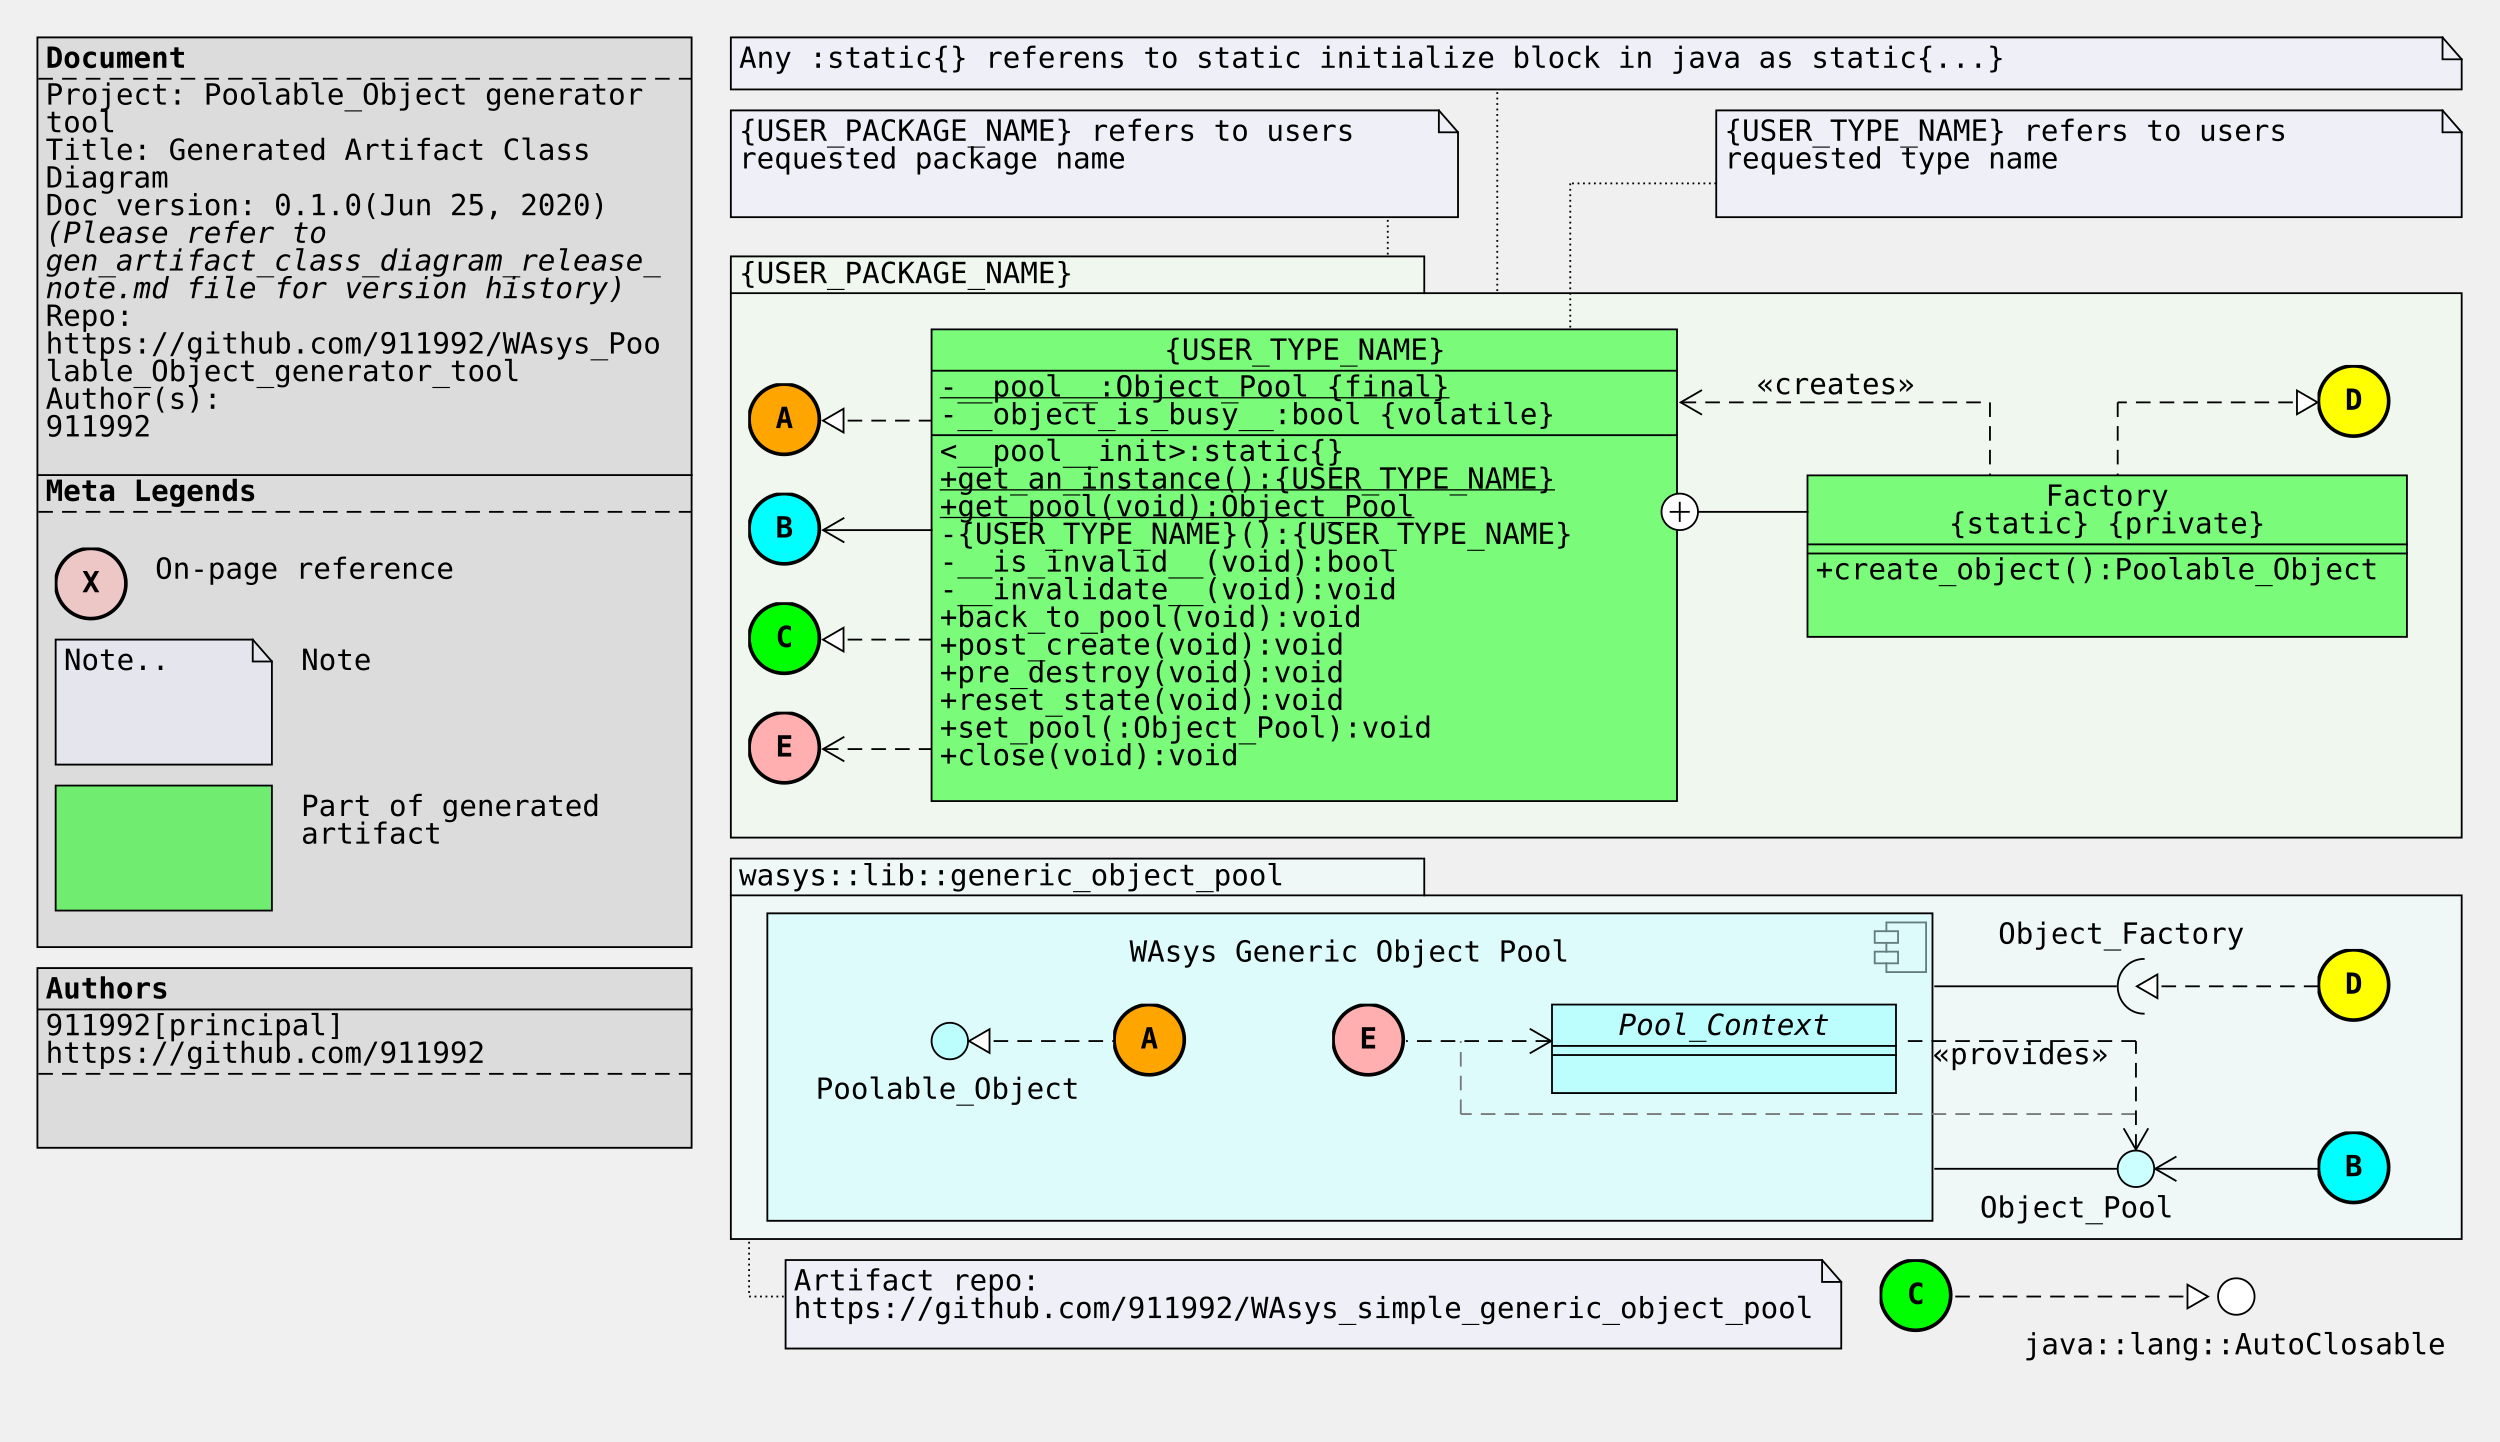
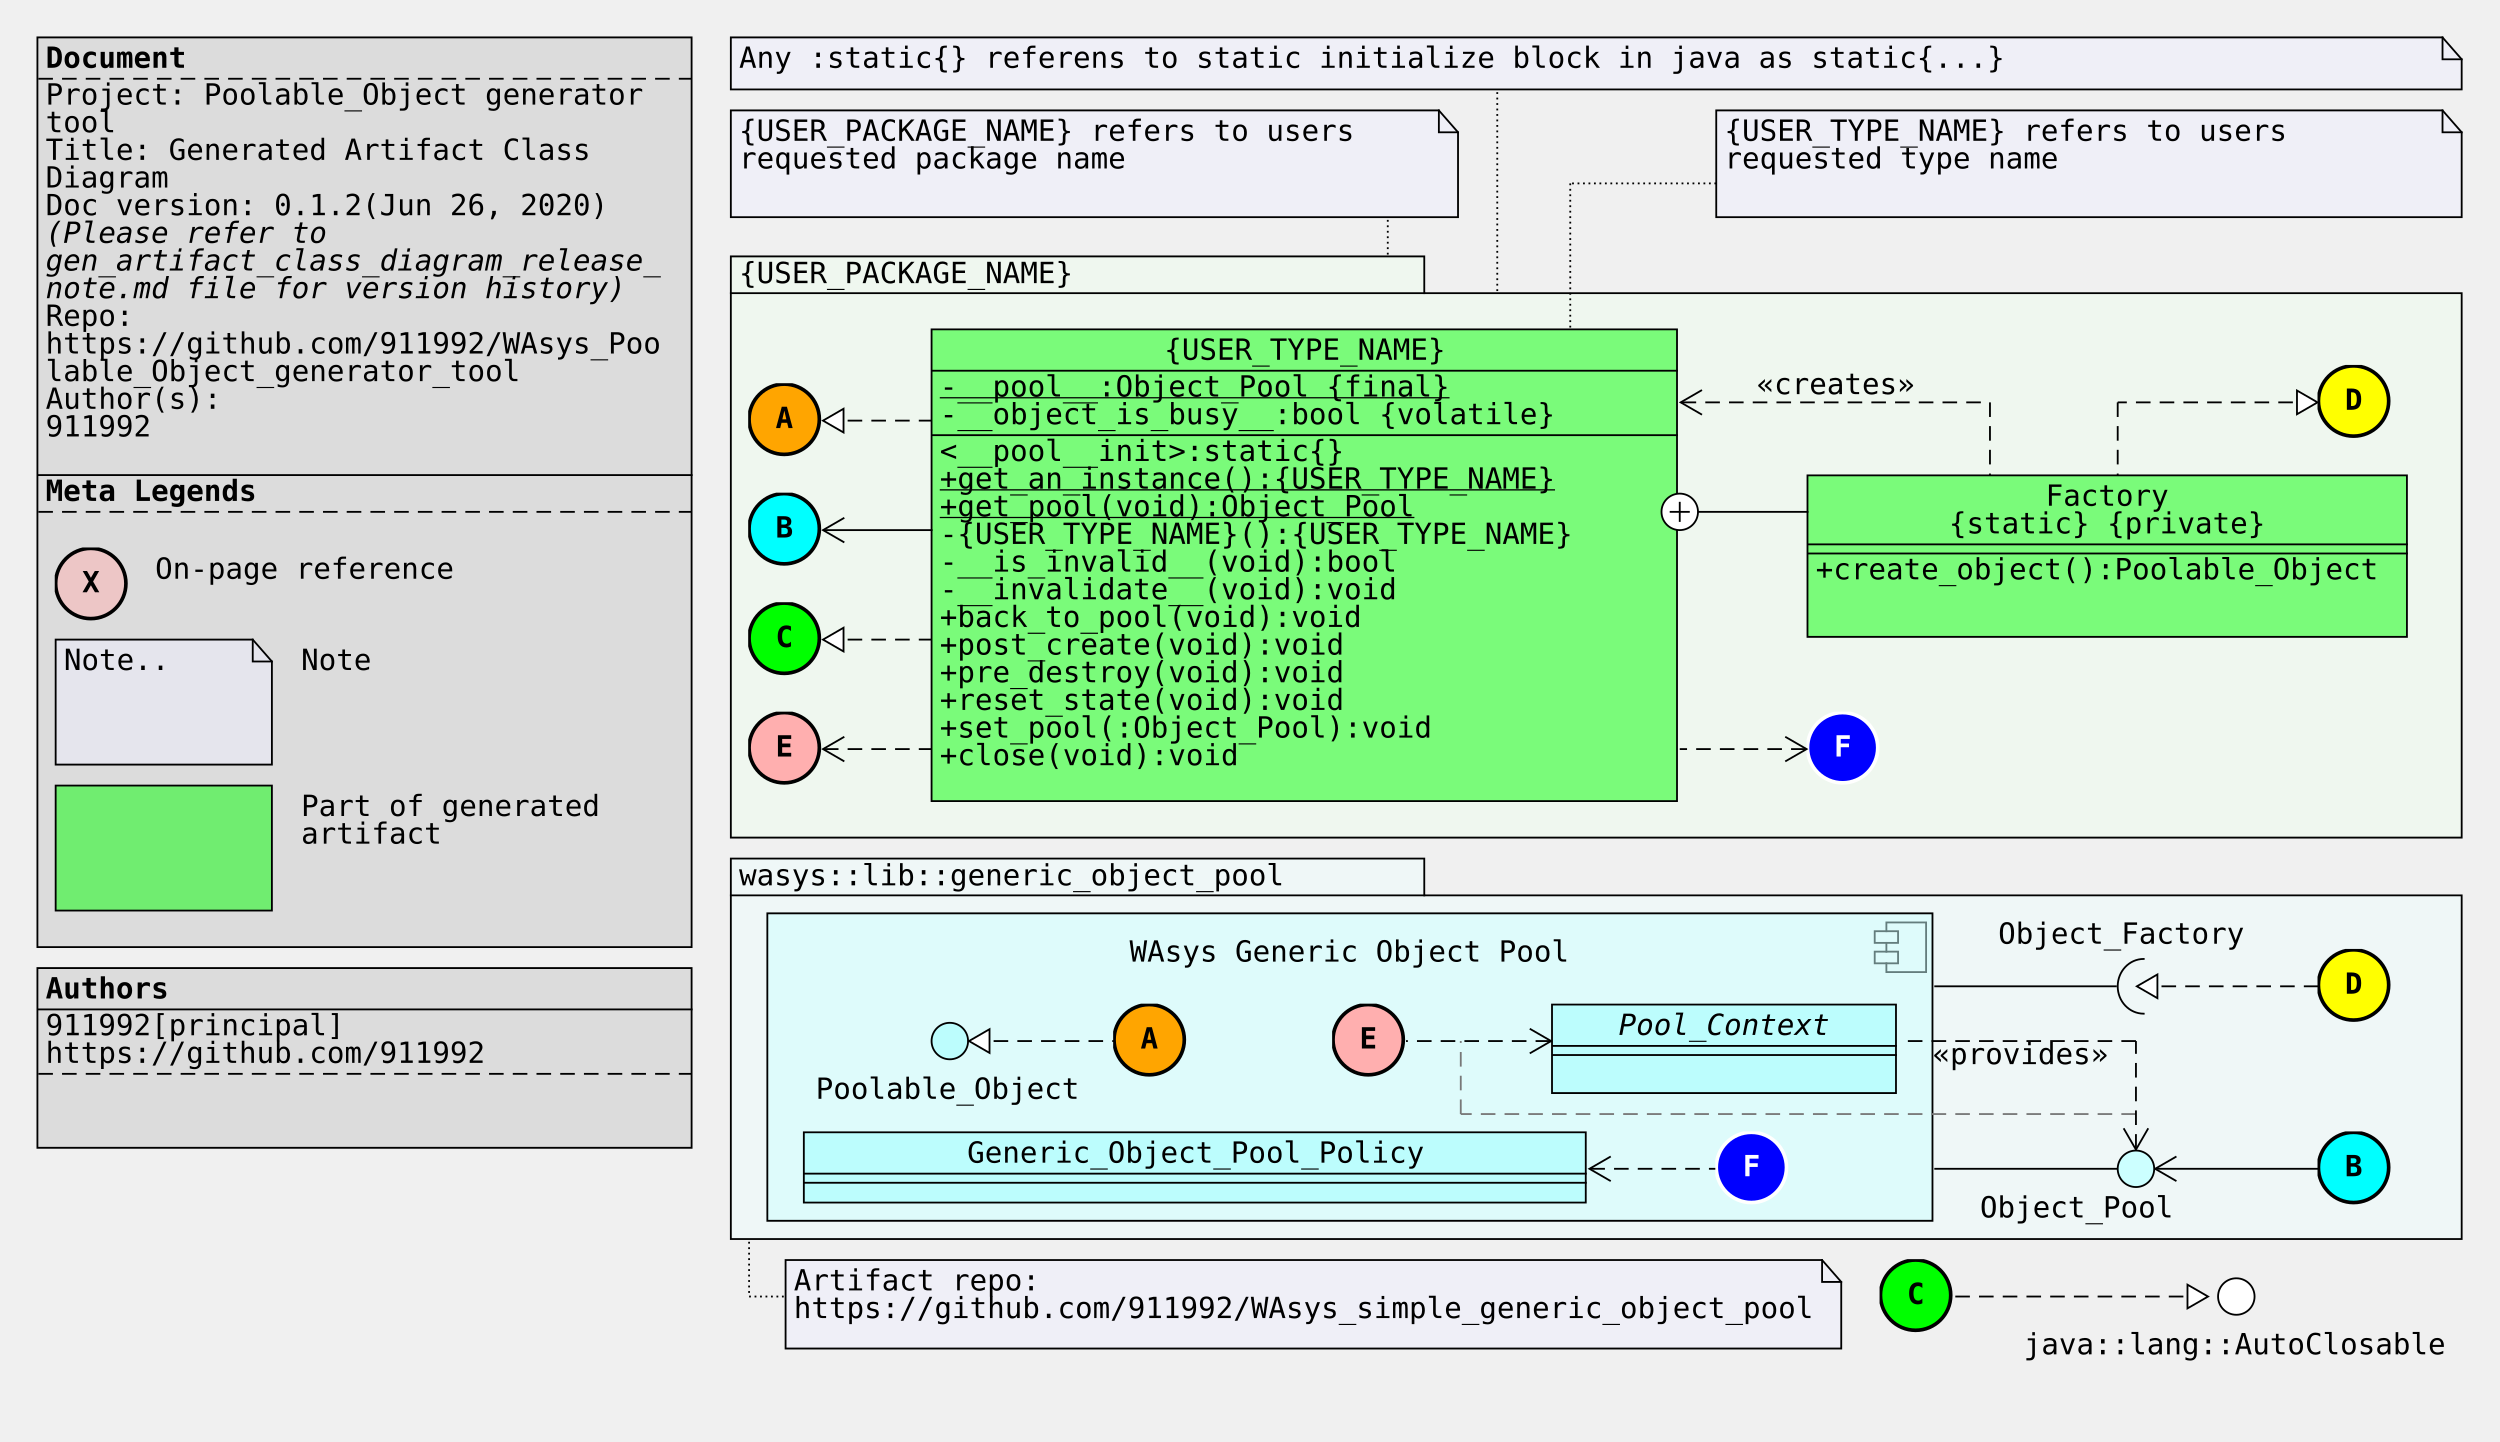
<svg xmlns="http://www.w3.org/2000/svg" fill-opacity="1" color-rendering="auto" color-interpolation="auto" text-rendering="auto" stroke="black" stroke-linecap="square" width="1370" stroke-miterlimit="10" shape-rendering="auto" stroke-opacity="1" fill="black" stroke-dasharray="none" font-weight="normal" stroke-width="1" viewBox="90 130 1370 790" height="790" font-family="'Dialog'" font-style="normal" stroke-linejoin="miter" font-size="12px" stroke-dashoffset="0" image-rendering="auto">
  <defs id="genericDefs" />
  <g>
    <defs id="defs1">
      <clipPath clipPathUnits="userSpaceOnUse" id="clipPath1">
        <path d="M0 0 L2147483647 0 L2147483647 2147483647 L0 2147483647 L0 0 Z" />
      </clipPath>
      <clipPath clipPathUnits="userSpaceOnUse" id="clipPath2">
        <path d="M0 0 L0 320 L950 320 L950 0 Z" />
      </clipPath>
      <clipPath clipPathUnits="userSpaceOnUse" id="clipPath3">
        <path d="M0 0 L0 210 L950 210 L950 0 Z" />
      </clipPath>
      <clipPath clipPathUnits="userSpaceOnUse" id="clipPath4">
        <path d="M0 0 L0 170 L640 170 L640 0 Z" />
      </clipPath>
      <clipPath clipPathUnits="userSpaceOnUse" id="clipPath5">
        <path d="M0 0 L0 100 L360 100 L360 0 Z" />
      </clipPath>
      <clipPath clipPathUnits="userSpaceOnUse" id="clipPath6">
        <path d="M0 0 L0 500 L360 500 L360 0 Z" />
      </clipPath>
      <clipPath clipPathUnits="userSpaceOnUse" id="clipPath7">
        <path d="M0 0 L0 30 L950 30 L950 0 Z" />
      </clipPath>
      <clipPath clipPathUnits="userSpaceOnUse" id="clipPath8">
        <path d="M0 0 L0 80 L250 80 L250 0 Z" />
      </clipPath>
      <clipPath clipPathUnits="userSpaceOnUse" id="clipPath9">
        <path d="M0 0 L0 60 L400 60 L400 0 Z" />
      </clipPath>
      <clipPath clipPathUnits="userSpaceOnUse" id="clipPath10">
        <path d="M0 0 L0 60 L410 60 L410 0 Z" />
      </clipPath>
      <clipPath clipPathUnits="userSpaceOnUse" id="clipPath11">
        <path d="M0 0 L0 50 L210 50 L210 0 Z" />
      </clipPath>
      <clipPath clipPathUnits="userSpaceOnUse" id="clipPath12">
        <path d="M0 0 L0 40 L40 40 L40 0 Z" />
      </clipPath>
      <clipPath clipPathUnits="userSpaceOnUse" id="clipPath13">
        <path d="M0 0 L0 90 L330 90 L330 0 Z" />
      </clipPath>
      <clipPath clipPathUnits="userSpaceOnUse" id="clipPath14">
        <path d="M0 0 L0 50 L580 50 L580 0 Z" />
      </clipPath>
      <clipPath clipPathUnits="userSpaceOnUse" id="clipPath15">
        <path d="M0 0 L0 30 L160 30 L160 0 Z" />
      </clipPath>
      <clipPath clipPathUnits="userSpaceOnUse" id="clipPath16">
        <path d="M0 0 L0 70 L210 70 L210 0 Z" />
      </clipPath>
      <clipPath clipPathUnits="userSpaceOnUse" id="clipPath17">
        <path d="M0 0 L0 70 L120 70 L120 0 Z" />
      </clipPath>
      <clipPath clipPathUnits="userSpaceOnUse" id="clipPath18">
        <path d="M0 0 L0 260 L410 260 L410 0 Z" />
      </clipPath>
      <clipPath clipPathUnits="userSpaceOnUse" id="clipPath19">
+         <path d="M0 0 L0 30 L100 30 L100 0 Z" />
+       </clipPath>
+       <clipPath clipPathUnits="userSpaceOnUse" id="clipPath20">
        <path d="M0 0 L0 70 L400 70 L400 0 Z" />
      </clipPath>
-       <clipPath clipPathUnits="userSpaceOnUse" id="clipPath20">
+       <clipPath clipPathUnits="userSpaceOnUse" id="clipPath21">
        <path d="M0 0 L0 90 L160 90 L160 0 Z" />
      </clipPath>
-       <clipPath clipPathUnits="userSpaceOnUse" id="clipPath21">
+       <clipPath clipPathUnits="userSpaceOnUse" id="clipPath22">
        <path d="M0 0 L0 30 L90 30 L90 0 Z" />
      </clipPath>
-       <clipPath clipPathUnits="userSpaceOnUse" id="clipPath22">
+       <clipPath clipPathUnits="userSpaceOnUse" id="clipPath23">
        <path d="M0 0 L0 140 L30 140 L30 0 Z" />
      </clipPath>
-       <clipPath clipPathUnits="userSpaceOnUse" id="clipPath23">
+       <clipPath clipPathUnits="userSpaceOnUse" id="clipPath24">
        <path d="M0 0 L0 70 L140 70 L140 0 Z" />
      </clipPath>
-       <clipPath clipPathUnits="userSpaceOnUse" id="clipPath24">
+       <clipPath clipPathUnits="userSpaceOnUse" id="clipPath25">
        <path d="M0 0 L0 30 L170 30 L170 0 Z" />
      </clipPath>
-       <clipPath clipPathUnits="userSpaceOnUse" id="clipPath25">
+       <clipPath clipPathUnits="userSpaceOnUse" id="clipPath26">
        <path d="M0 0 L0 80 L200 80 L200 0 Z" />
      </clipPath>
-       <clipPath clipPathUnits="userSpaceOnUse" id="clipPath26">
+       <clipPath clipPathUnits="userSpaceOnUse" id="clipPath27">
        <path d="M0 0 L0 50 L30 50 L30 0 Z" />
      </clipPath>
-       <clipPath clipPathUnits="userSpaceOnUse" id="clipPath27">
+       <clipPath clipPathUnits="userSpaceOnUse" id="clipPath28">
        <path d="M0 0 L0 110 L110 110 L110 0 Z" />
-       </clipPath>
-       <clipPath clipPathUnits="userSpaceOnUse" id="clipPath28">
-         <path d="M0 0 L0 30 L100 30 L100 0 Z" />
      </clipPath>
      <clipPath clipPathUnits="userSpaceOnUse" id="clipPath29">
        <path d="M0 0 L0 60 L50 60 L50 0 Z" />
      </clipPath>
      <clipPath clipPathUnits="userSpaceOnUse" id="clipPath30">
        <path d="M0 0 L0 30 L110 30 L110 0 Z" />
      </clipPath>
      <clipPath clipPathUnits="userSpaceOnUse" id="clipPath31">
        <path d="M0 0 L0 30 L120 30 L120 0 Z" />
      </clipPath>
      <clipPath clipPathUnits="userSpaceOnUse" id="clipPath32">
        <path d="M0 0 L0 30 L130 30 L130 0 Z" />
      </clipPath>
      <clipPath clipPathUnits="userSpaceOnUse" id="clipPath33">
        <path d="M0 0 L0 30 L140 30 L140 0 Z" />
      </clipPath>
      <clipPath clipPathUnits="userSpaceOnUse" id="clipPath34">
        <path d="M0 0 L0 50 L140 50 L140 0 Z" />
      </clipPath>
      <clipPath clipPathUnits="userSpaceOnUse" id="clipPath35">
+         <path d="M0 0 L0 40 L430 40 L430 0 Z" />
+       </clipPath>
+       <clipPath clipPathUnits="userSpaceOnUse" id="clipPath36">
        <path d="M0 0 L0 50 L190 50 L190 0 Z" />
      </clipPath>
-       <clipPath clipPathUnits="userSpaceOnUse" id="clipPath36">
+       <clipPath clipPathUnits="userSpaceOnUse" id="clipPath37">
        <path d="M0 0 L0 70 L160 70 L160 0 Z" />
      </clipPath>
    </defs>
    <g fill="rgb(238,255,238)" fill-opacity="0.49" transform="translate(490,270)" stroke-opacity="0.49" stroke="rgb(238,255,238)">
      <path d="M0.5 0.5 L380.5 0.5 L380.5 20.656 L949 20.656 L949 319 L0.5 319 Z" stroke="none" clip-path="url(#clipPath2)" />
    </g>
    <g transform="translate(490,270)">
      <path fill="none" d="M0.5 0.5 L380.5 0.5 L380.5 20.656 L949 20.656 L949 319 L0.5 319 Z" clip-path="url(#clipPath2)" />
      <path fill="none" d="M0.5 20.656 L380.5 20.656" clip-path="url(#clipPath2)" />
      <text x="5" font-size="16px" y="15.156" clip-path="url(#clipPath2)" font-family="monospace" stroke="none" xml:space="preserve">{USER_PACKAGE_NAME}</text>
    </g>
    <g fill="rgb(238,255,255)" fill-opacity="0.49" transform="translate(490,600)" stroke-opacity="0.49" stroke="rgb(238,255,255)">
      <path d="M0.5 0.5 L380.5 0.5 L380.5 20.656 L949 20.656 L949 209 L0.5 209 Z" stroke="none" clip-path="url(#clipPath3)" />
    </g>
    <g transform="translate(490,600)">
      <path fill="none" d="M0.5 0.5 L380.5 0.5 L380.5 20.656 L949 20.656 L949 209 L0.5 209 Z" clip-path="url(#clipPath3)" />
      <path fill="none" d="M0.5 20.656 L380.5 20.656" clip-path="url(#clipPath3)" />
      <text x="5" font-size="16px" y="15.156" clip-path="url(#clipPath3)" font-family="monospace" stroke="none" xml:space="preserve">wasys::lib::generic_object_pool</text>
    </g>
    <g fill="rgb(255,255,255)" fill-opacity="0" transform="translate(510,630)" stroke-opacity="0" stroke="rgb(255,255,255)">
      <rect x="607.34" width="12.8" height="6.4" y="10.3" clip-path="url(#clipPath4)" stroke="none" />
    </g>
    <g transform="translate(510,630)">
      <rect fill="none" x="607.34" width="12.8" height="6.4" y="10.3" clip-path="url(#clipPath4)" />
    </g>
    <g fill="rgb(255,255,255)" fill-opacity="0" transform="translate(510,630)" stroke-opacity="0" stroke="rgb(255,255,255)">
      <rect x="607.34" width="12.8" height="6.4" y="21.5" clip-path="url(#clipPath4)" stroke="none" />
    </g>
    <g transform="translate(510,630)">
      <rect fill="none" x="607.34" width="12.8" height="6.4" y="21.5" clip-path="url(#clipPath4)" />
      <path fill="none" d="M613.74 16.7 L613.74 21.5" clip-path="url(#clipPath4)" />
      <path fill="none" d="M613.74 10.3 L613.74 5.5 L635.5 5.5 L635.5 32.7 L613.74 32.7 L613.74 27.9" clip-path="url(#clipPath4)" />
    </g>
    <g fill="rgb(204,255,255)" fill-opacity="0.49" transform="translate(510,630)" stroke-opacity="0.49" stroke="rgb(204,255,255)">
      <rect x="0.5" width="638.5" height="168.5" y="0.5" clip-path="url(#clipPath4)" stroke="none" />
    </g>
    <g transform="translate(510,630)">
      <rect fill="none" x="0.5" width="638.5" height="168.5" y="0.5" clip-path="url(#clipPath4)" />
      <text x="199" font-size="16px" y="26.956" clip-path="url(#clipPath4)" font-family="monospace" stroke="none" xml:space="preserve">WAsys Generic Object Pool</text>
    </g>
    <g fill="rgb(200,200,200)" fill-opacity="0.49" transform="translate(110,660)" stroke-opacity="0.49" stroke="rgb(200,200,200)">
      <rect x="0.5" width="358.5" height="98.5" y="0.5" clip-path="url(#clipPath5)" stroke="none" />
    </g>
    <g transform="translate(110,660)">
      <rect fill="none" x="0.5" width="358.5" height="98.5" y="0.5" clip-path="url(#clipPath5)" />
      <text x="5" font-size="16px" y="17.156" clip-path="url(#clipPath5)" font-family="monospace" stroke="none" font-weight="bold" xml:space="preserve">Authors</text>
      <path fill="none" d="M1 23.156 L359 23.156" clip-path="url(#clipPath5)" />
      <text x="5" font-size="16px" y="37.312" clip-path="url(#clipPath5)" font-family="monospace" stroke="none" xml:space="preserve">911992[principal]</text>
      <text x="5" font-size="16px" y="52.469" clip-path="url(#clipPath5)" font-family="monospace" stroke="none" xml:space="preserve">https://github.com/911992</text>
    </g>
    <g stroke-miterlimit="5" font-size="16px" stroke-dasharray="8,5" font-family="monospace" transform="translate(110,660)" stroke-linecap="butt">
      <path fill="none" d="M1 58.469 L359 58.469" clip-path="url(#clipPath5)" />
    </g>
    <g fill="rgb(200,200,200)" fill-opacity="0.49" transform="translate(110,150)" stroke-opacity="0.49" stroke="rgb(200,200,200)">
      <rect x="0.5" width="358.5" height="498.5" y="0.5" clip-path="url(#clipPath6)" stroke="none" />
    </g>
    <g transform="translate(110,150)">
      <rect fill="none" x="0.5" width="358.5" height="498.5" y="0.5" clip-path="url(#clipPath6)" />
      <text x="5" font-size="16px" y="17.156" clip-path="url(#clipPath6)" font-family="monospace" stroke="none" font-weight="bold" xml:space="preserve">Document</text>
    </g>
    <g stroke-miterlimit="5" font-size="16px" stroke-dasharray="8,5" font-family="monospace" transform="translate(110,150)" stroke-linecap="butt">
      <path fill="none" d="M1 23.156 L359 23.156" clip-path="url(#clipPath6)" />
      <text x="5" xml:space="preserve" y="37.312" clip-path="url(#clipPath6)" stroke="none">Project: Poolable_Object generator</text>
      <text x="5" xml:space="preserve" y="52.469" clip-path="url(#clipPath6)" stroke="none">tool</text>
      <text x="5" xml:space="preserve" y="67.625" clip-path="url(#clipPath6)" stroke="none">Title: Generated Artifact Class</text>
      <text x="5" xml:space="preserve" y="82.781" clip-path="url(#clipPath6)" stroke="none">Diagram</text>
-       <text x="5" xml:space="preserve" y="97.938" clip-path="url(#clipPath6)" stroke="none">Doc version: 0.1.0(Jun 25, 2020)</text>
+       <text x="5" xml:space="preserve" y="97.938" clip-path="url(#clipPath6)" stroke="none">Doc version: 0.1.2(Jun 26, 2020)</text>
      <text font-style="italic" x="5" xml:space="preserve" y="113.094" clip-path="url(#clipPath6)" stroke="none">(Please refer to</text>
      <text font-style="italic" x="5" xml:space="preserve" y="128.25" clip-path="url(#clipPath6)" stroke="none">gen_artifact_class_diagram_release_</text>
      <text font-style="italic" x="5" xml:space="preserve" y="143.406" clip-path="url(#clipPath6)" stroke="none">note.md file for version history)</text>
      <text x="5" xml:space="preserve" y="158.562" clip-path="url(#clipPath6)" stroke="none">Repo:</text>
      <text x="5" xml:space="preserve" y="173.719" clip-path="url(#clipPath6)" stroke="none">https://github.com/911992/WAsys_Poo</text>
      <text x="5" xml:space="preserve" y="188.875" clip-path="url(#clipPath6)" stroke="none">lable_Object_generator_tool</text>
      <text x="5" xml:space="preserve" y="204.031" clip-path="url(#clipPath6)" stroke="none">Author(s):</text>
      <text x="5" xml:space="preserve" y="219.188" clip-path="url(#clipPath6)" stroke="none">911992</text>
      <path fill="none" stroke-miterlimit="10" stroke-dasharray="none" d="M1 240.344 L359 240.344" clip-path="url(#clipPath6)" stroke-linecap="square" />
    </g>
    <g font-size="16px" font-weight="bold" font-family="monospace" transform="translate(110,150)">
      <text x="5" xml:space="preserve" y="254.5" clip-path="url(#clipPath6)" stroke="none">Meta Legends</text>
    </g>
    <g stroke-miterlimit="5" font-size="16px" stroke-dasharray="8,5" font-family="monospace" transform="translate(110,150)" stroke-linecap="butt">
      <path fill="none" d="M1 260.5 L359 260.5" clip-path="url(#clipPath6)" />
    </g>
    <g fill="rgb(238,238,255)" fill-opacity="0.49" transform="translate(490,150)" stroke-opacity="0.49" stroke="rgb(238,238,255)">
      <path d="M0.5 0.5 L938.5 0.5 L949 12.5 L949 29 L0.5 29 Z" stroke="none" clip-path="url(#clipPath7)" />
    </g>
    <g transform="translate(490,150)">
      <path fill="none" d="M0.5 0.5 L938.5 0.5 L949 12.5 L949 29 L0.5 29 Z" clip-path="url(#clipPath7)" />
      <path fill="none" d="M938.5 0.5 L938.5 12.5 L949 12.5" clip-path="url(#clipPath7)" />
      <text x="5" font-size="16px" y="17.156" clip-path="url(#clipPath7)" font-family="monospace" stroke="none" xml:space="preserve">Any :static{} referens to static initialize block in java as static{...}</text>
    </g>
    <g fill="white" transform="translate(1190,820)" stroke="white">
      <circle r="10" clip-path="url(#clipPath8)" cx="125.5" cy="20.5" stroke="none" />
      <circle fill="none" r="10" clip-path="url(#clipPath8)" cx="125.5" cy="20.5" stroke="black" />
    </g>
    <g font-family="monospace" font-size="16px" transform="translate(1190,820)">
      <text x="9" xml:space="preserve" y="52.156" clip-path="url(#clipPath8)" stroke="none">java::lang::AutoClosable</text>
    </g>
    <g fill="rgb(238,238,255)" fill-opacity="0.49" transform="translate(490,190)" stroke-opacity="0.49" stroke="rgb(238,238,255)">
      <path d="M0.5 0.5 L388.5 0.5 L399 12.5 L399 59 L0.5 59 Z" stroke="none" clip-path="url(#clipPath9)" />
    </g>
    <g transform="translate(490,190)">
      <path fill="none" d="M0.5 0.5 L388.5 0.5 L399 12.5 L399 59 L0.5 59 Z" clip-path="url(#clipPath9)" />
      <path fill="none" d="M388.5 0.5 L388.5 12.5 L399 12.5" clip-path="url(#clipPath9)" />
      <text x="5" font-size="16px" y="17.156" clip-path="url(#clipPath9)" font-family="monospace" stroke="none" xml:space="preserve">{USER_PACKAGE_NAME} refers to users</text>
      <text x="5" font-size="16px" y="32.312" clip-path="url(#clipPath9)" font-family="monospace" stroke="none" xml:space="preserve">requested package name</text>
    </g>
    <g fill="rgb(238,238,255)" fill-opacity="0.49" transform="translate(1030,190)" stroke-opacity="0.49" stroke="rgb(238,238,255)">
      <path d="M0.5 0.5 L398.5 0.5 L409 12.5 L409 59 L0.5 59 Z" stroke="none" clip-path="url(#clipPath10)" />
    </g>
    <g transform="translate(1030,190)">
      <path fill="none" d="M0.5 0.5 L398.5 0.5 L409 12.5 L409 59 L0.5 59 Z" clip-path="url(#clipPath10)" />
      <path fill="none" d="M398.5 0.5 L398.5 12.5 L409 12.5" clip-path="url(#clipPath10)" />
      <text x="5" font-size="16px" y="17.156" clip-path="url(#clipPath10)" font-family="monospace" stroke="none" xml:space="preserve">{USER_TYPE_NAME} refers to users</text>
      <text x="5" font-size="16px" y="32.312" clip-path="url(#clipPath10)" font-family="monospace" stroke="none" xml:space="preserve">requested type name</text>
    </g>
    <g font-family="monospace" font-size="16px" transform="translate(170,430)">
      <text x="5" xml:space="preserve" y="17.156" clip-path="url(#clipPath11)" stroke="none">On-page reference</text>
    </g>
    <g fill="rgb(255,175,175)" fill-opacity="0.49" transform="translate(120,430)" stroke-opacity="0.49" stroke="rgb(255,175,175)">
      <circle r="19.25" clip-path="url(#clipPath12)" cx="19.75" cy="19.75" stroke="none" />
    </g>
    <g stroke-width="2" transform="translate(120,430)">
      <circle fill="none" r="19.25" clip-path="url(#clipPath12)" cx="19.75" cy="19.75" />
      <text x="15" font-size="16px" y="24.578" clip-path="url(#clipPath12)" font-family="monospace" stroke="none" font-weight="bold" xml:space="preserve">X</text>
    </g>
    <g fill="rgb(0,255,0)" fill-opacity="0.49" transform="translate(1080,390)" stroke-opacity="0.49" stroke="rgb(0,255,0)">
      <rect x="0.5" width="328.5" height="88.5" y="0.5" clip-path="url(#clipPath13)" stroke="none" />
    </g>
    <g transform="translate(1080,390)">
      <rect fill="none" x="0.5" width="328.5" height="88.5" y="0.5" clip-path="url(#clipPath13)" />
      <text x="131" font-size="16px" y="17.156" clip-path="url(#clipPath13)" font-family="monospace" stroke="none" xml:space="preserve">Factory</text>
      <text x="78" font-size="16px" y="32.312" clip-path="url(#clipPath13)" font-family="monospace" stroke="none" xml:space="preserve">{static} {private}</text>
      <path fill="none" d="M1 38.312 L329 38.312" clip-path="url(#clipPath13)" />
      <path fill="none" d="M1 43.312 L329 43.312" clip-path="url(#clipPath13)" />
      <text x="5" font-size="16px" y="57.469" clip-path="url(#clipPath13)" font-family="monospace" stroke="none" xml:space="preserve">+create_object():Poolable_Object</text>
    </g>
    <g fill="rgb(238,238,255)" fill-opacity="0.49" transform="translate(520,820)" stroke-opacity="0.49" stroke="rgb(238,238,255)">
      <path d="M0.5 0.5 L568.5 0.5 L579 12.5 L579 49 L0.5 49 Z" stroke="none" clip-path="url(#clipPath14)" />
    </g>
    <g transform="translate(520,820)">
      <path fill="none" d="M0.5 0.5 L568.5 0.5 L579 12.5 L579 49 L0.5 49 Z" clip-path="url(#clipPath14)" />
      <path fill="none" d="M568.5 0.5 L568.5 12.5 L579 12.5" clip-path="url(#clipPath14)" />
      <text x="5" font-size="16px" y="17.156" clip-path="url(#clipPath14)" font-family="monospace" stroke="none" xml:space="preserve">Artifact repo:</text>
      <text x="5" font-size="16px" y="32.312" clip-path="url(#clipPath14)" font-family="monospace" stroke="none" xml:space="preserve">https://github.com/911992/WAsys_simple_generic_object_pool</text>
    </g>
    <g font-family="monospace" font-size="16px" transform="translate(1180,630)">
      <text x="5" xml:space="preserve" y="17.156" clip-path="url(#clipPath15)" stroke="none">Object_Factory</text>
    </g>
    <g font-family="monospace" font-size="16px" transform="translate(1170,780)">
      <text x="5" xml:space="preserve" y="17.156" clip-path="url(#clipPath15)" stroke="none">Object_Pool</text>
    </g>
    <g font-family="monospace" font-size="16px" transform="translate(250,480)">
      <text x="5" xml:space="preserve" y="17.156" clip-path="url(#clipPath16)" stroke="none">Note</text>
    </g>
    <g fill="rgb(0,255,0)" fill-opacity="0.49" transform="translate(120,560)" stroke-opacity="0.49" stroke="rgb(0,255,0)">
      <rect x="0.5" width="118.5" height="68.5" y="0.5" clip-path="url(#clipPath17)" stroke="none" />
    </g>
    <g transform="translate(120,560)">
      <rect fill="none" x="0.5" width="118.5" height="68.5" y="0.5" clip-path="url(#clipPath17)" />
    </g>
    <g font-family="monospace" font-size="16px" transform="translate(250,560)">
      <text x="5" xml:space="preserve" y="17.156" clip-path="url(#clipPath16)" stroke="none">Part of generated</text>
      <text x="5" xml:space="preserve" y="32.312" clip-path="url(#clipPath16)" stroke="none">artifact</text>
    </g>
    <g fill="rgb(238,238,255)" fill-opacity="0.49" transform="translate(120,480)" stroke-opacity="0.49" stroke="rgb(238,238,255)">
      <path d="M0.5 0.5 L108.5 0.5 L119 12.5 L119 69 L0.5 69 Z" stroke="none" clip-path="url(#clipPath17)" />
    </g>
    <g transform="translate(120,480)">
      <path fill="none" d="M0.5 0.5 L108.5 0.5 L119 12.5 L119 69 L0.5 69 Z" clip-path="url(#clipPath17)" />
      <path fill="none" d="M108.5 0.5 L108.5 12.5 L119 12.5" clip-path="url(#clipPath17)" />
      <text x="5" font-size="16px" y="17.156" clip-path="url(#clipPath17)" font-family="monospace" stroke="none" xml:space="preserve">Note..</text>
    </g>
    <g fill="rgb(0,255,0)" fill-opacity="0.49" transform="translate(600,310)" stroke-opacity="0.49" stroke="rgb(0,255,0)">
      <rect x="0.5" width="408.5" height="258.5" y="0.5" clip-path="url(#clipPath18)" stroke="none" />
    </g>
    <g transform="translate(600,310)">
      <rect fill="none" x="0.5" width="408.5" height="258.5" y="0.5" clip-path="url(#clipPath18)" />
      <text x="128" font-size="16px" y="17.156" clip-path="url(#clipPath18)" font-family="monospace" stroke="none" xml:space="preserve">{USER_TYPE_NAME}</text>
      <path fill="none" d="M1 23.156 L409 23.156" clip-path="url(#clipPath18)" />
      <text x="5" font-size="16px" y="37.312" text-decoration="underline" clip-path="url(#clipPath18)" font-family="monospace" stroke="none" xml:space="preserve">-__pool__:Object_Pool {final}</text>
      <text x="5" font-size="16px" y="52.469" clip-path="url(#clipPath18)" font-family="monospace" stroke="none" xml:space="preserve">-__object_is_busy__:bool {volatile}</text>
      <path fill="none" d="M1 58.469 L409 58.469" clip-path="url(#clipPath18)" />
      <text x="5" font-size="16px" y="72.625" clip-path="url(#clipPath18)" font-family="monospace" stroke="none" xml:space="preserve">&lt;__pool__init&gt;:static{}</text>
      <text x="5" font-size="16px" y="87.781" text-decoration="underline" clip-path="url(#clipPath18)" font-family="monospace" stroke="none" xml:space="preserve">+get_an_instance():{USER_TYPE_NAME}</text>
      <text x="5" font-size="16px" y="102.938" text-decoration="underline" clip-path="url(#clipPath18)" font-family="monospace" stroke="none" xml:space="preserve">+get_pool(void):Object_Pool</text>
      <text x="5" font-size="16px" y="118.094" clip-path="url(#clipPath18)" font-family="monospace" stroke="none" xml:space="preserve">-{USER_TYPE_NAME}():{USER_TYPE_NAME}</text>
      <text x="5" font-size="16px" y="133.25" clip-path="url(#clipPath18)" font-family="monospace" stroke="none" xml:space="preserve">-__is_invalid__(void):bool</text>
      <text x="5" font-size="16px" y="148.406" clip-path="url(#clipPath18)" font-family="monospace" stroke="none" xml:space="preserve">-__invalidate__(void):void</text>
      <text x="5" font-size="16px" y="163.562" clip-path="url(#clipPath18)" font-family="monospace" stroke="none" xml:space="preserve">+back_to_pool(void):void</text>
      <text x="5" font-size="16px" y="178.719" clip-path="url(#clipPath18)" font-family="monospace" stroke="none" xml:space="preserve">+post_create(void):void</text>
      <text x="5" font-size="16px" y="193.875" clip-path="url(#clipPath18)" font-family="monospace" stroke="none" xml:space="preserve">+pre_destroy(void):void</text>
      <text x="5" font-size="16px" y="209.031" clip-path="url(#clipPath18)" font-family="monospace" stroke="none" xml:space="preserve">+reset_state(void):void</text>
      <text x="5" font-size="16px" y="224.188" clip-path="url(#clipPath18)" font-family="monospace" stroke="none" xml:space="preserve">+set_pool(:Object_Pool):void</text>
      <text x="5" font-size="16px" y="239.344" clip-path="url(#clipPath18)" font-family="monospace" stroke="none" xml:space="preserve">+close(void):void</text>
    </g>
+     <g fill="blue" transform="translate(1080,520)" stroke="blue">
+       <circle r="19.25" clip-path="url(#clipPath12)" cx="19.75" cy="19.75" stroke="none" />
+       <circle clip-path="url(#clipPath12)" fill="none" r="19.25" cx="19.75" cy="19.75" stroke="white" stroke-width="2" />
+     </g>
+     <g font-size="16px" transform="translate(1080,520)" fill="white" font-family="monospace" stroke="white" font-weight="bold" stroke-width="2">
+       <text x="15" xml:space="preserve" y="24.578" clip-path="url(#clipPath12)" stroke="none">F</text>
+     </g>
+     <g stroke-dasharray="8,5" stroke-miterlimit="5" transform="translate(1000,530)" stroke-linecap="butt">
+       <path fill="none" d="M79.5 10.5 L10.5 10.5" clip-path="url(#clipPath19)" />
+       <path fill="none" stroke-miterlimit="10" stroke-dasharray="none" d="M68.742 4 L80 10.5 L68.742 17" clip-path="url(#clipPath19)" stroke-linecap="square" />
+     </g>
+     <g stroke-dasharray="8,5" stroke-miterlimit="5" transform="translate(950,760)" stroke-linecap="butt">
+       <path fill="none" d="M11.5 10.5 L80.5 10.5" clip-path="url(#clipPath19)" />
+       <path fill="none" stroke-miterlimit="10" stroke-dasharray="none" d="M22.258 17 L11 10.5 L22.258 4" clip-path="url(#clipPath19)" stroke-linecap="square" />
+     </g>
+     <g fill="blue" transform="translate(1030,750)" stroke="blue">
+       <circle r="19.25" clip-path="url(#clipPath12)" cx="19.75" cy="19.75" stroke="none" />
+       <circle clip-path="url(#clipPath12)" fill="none" r="19.25" cx="19.75" cy="19.75" stroke="white" stroke-width="2" />
+     </g>
+     <g font-size="16px" transform="translate(1030,750)" fill="white" font-family="monospace" stroke="white" font-weight="bold" stroke-width="2">
+       <text x="15" xml:space="preserve" y="24.578" clip-path="url(#clipPath12)" stroke="none">F</text>
+     </g>
    <g fill="rgb(120,120,120)" stroke-miterlimit="5" stroke-dasharray="8,5" transform="translate(880,690)" stroke-linecap="butt" stroke="rgb(120,120,120)">
-       <path fill="none" d="M380.5 50.5 L10.5 50.5" clip-path="url(#clipPath19)" />
-       <path fill="none" d="M10.5 50.5 L10.5 10.5" clip-path="url(#clipPath19)" />
+       <path fill="none" d="M380.5 50.5 L10.5 50.5" clip-path="url(#clipPath20)" />
+       <path fill="none" d="M10.5 50.5 L10.5 10.5" clip-path="url(#clipPath20)" />
    </g>
    <g stroke-dasharray="8,5" stroke-miterlimit="5" transform="translate(1120,690)" stroke-linecap="butt">
-       <path fill="none" d="M140.5 69.5 L140.5 10.5" clip-path="url(#clipPath20)" />
-       <path fill="none" d="M140.5 10.5 L10.5 10.5" clip-path="url(#clipPath20)" />
-       <path fill="none" stroke-miterlimit="10" stroke-dasharray="none" d="M147 58.742 L140.5 70 L134 58.742" clip-path="url(#clipPath20)" stroke-linecap="square" />
+       <path fill="none" d="M140.5 69.5 L140.5 10.5" clip-path="url(#clipPath21)" />
+       <path fill="none" d="M140.5 10.5 L10.5 10.5" clip-path="url(#clipPath21)" />
+       <path fill="none" stroke-miterlimit="10" stroke-dasharray="none" d="M147 58.742 L140.5 70 L134 58.742" clip-path="url(#clipPath21)" stroke-linecap="square" />
    </g>
    <g font-family="monospace" font-size="16px" transform="translate(1120,690)">
-       <text x="29" xml:space="preserve" y="23.156" clip-path="url(#clipPath20)" stroke="none">«provides»</text>
+       <text x="29" xml:space="preserve" y="23.156" clip-path="url(#clipPath21)" stroke="none">«provides»</text>
    </g>
    <g stroke-dasharray="8,5" stroke-miterlimit="5" transform="translate(530,530)" stroke-linecap="butt">
-       <path fill="none" d="M11.5 10.5 L70.5 10.5" clip-path="url(#clipPath21)" />
-       <path fill="none" stroke-miterlimit="10" stroke-dasharray="none" d="M22.258 17 L11 10.5 L22.258 4" clip-path="url(#clipPath21)" stroke-linecap="square" />
+       <path fill="none" d="M11.5 10.5 L70.5 10.5" clip-path="url(#clipPath22)" />
+       <path fill="none" stroke-miterlimit="10" stroke-dasharray="none" d="M22.258 17 L11 10.5 L22.258 4" clip-path="url(#clipPath22)" stroke-linecap="square" />
    </g>
    <g fill="rgb(255,175,175)" transform="translate(500,520)" stroke="rgb(255,175,175)">
      <circle r="19.25" clip-path="url(#clipPath12)" cx="19.75" cy="19.75" stroke="none" />
      <circle clip-path="url(#clipPath12)" fill="none" r="19.25" cx="19.75" cy="19.75" stroke="black" stroke-width="2" />
    </g>
    <g stroke-width="2" font-size="16px" font-weight="bold" font-family="monospace" transform="translate(500,520)">
      <text x="15" xml:space="preserve" y="24.578" clip-path="url(#clipPath12)" stroke="none">E</text>
    </g>
    <g fill="rgb(255,175,175)" transform="translate(820,680)" stroke="rgb(255,175,175)">
      <circle r="19.25" clip-path="url(#clipPath12)" cx="19.75" cy="19.75" stroke="none" />
      <circle clip-path="url(#clipPath12)" fill="none" r="19.25" cx="19.75" cy="19.75" stroke="black" stroke-width="2" />
    </g>
    <g stroke-width="2" font-size="16px" font-weight="bold" font-family="monospace" transform="translate(820,680)">
      <text x="15" xml:space="preserve" y="24.578" clip-path="url(#clipPath12)" stroke="none">E</text>
    </g>
    <g stroke-dasharray="1,2" stroke-miterlimit="5" transform="translate(900,170)" stroke-linecap="butt">
-       <path fill="none" d="M10.5 10.5 L10.5 120.5" clip-path="url(#clipPath22)" />
+       <path fill="none" d="M10.5 10.5 L10.5 120.5" clip-path="url(#clipPath23)" />
    </g>
    <g stroke-dasharray="8,5" stroke-miterlimit="5" transform="translate(1240,340)" stroke-linecap="butt">
-       <path fill="none" d="M119.5 10.5 L10.5 10.5" clip-path="url(#clipPath23)" />
-       <path fill="none" d="M10.5 10.5 L10.5 50.5" clip-path="url(#clipPath23)" />
-       <path fill="white" d="M108.742 4 L120 10.5 L108.742 17 Z" clip-path="url(#clipPath23)" stroke="none" />
-       <path fill="none" stroke-miterlimit="10" stroke-dasharray="none" d="M108.742 4 L120 10.5 L108.742 17 Z" clip-path="url(#clipPath23)" stroke-linecap="square" />
+       <path fill="none" d="M119.5 10.5 L10.5 10.5" clip-path="url(#clipPath24)" />
+       <path fill="none" d="M10.5 10.5 L10.5 50.5" clip-path="url(#clipPath24)" />
+       <path fill="white" d="M108.742 4 L120 10.5 L108.742 17 Z" clip-path="url(#clipPath24)" stroke="none" />
+       <path fill="none" stroke-miterlimit="10" stroke-dasharray="none" d="M108.742 4 L120 10.5 L108.742 17 Z" clip-path="url(#clipPath24)" stroke-linecap="square" />
    </g>
    <g fill="yellow" transform="translate(1360,330)" stroke="yellow">
      <circle r="19.25" clip-path="url(#clipPath12)" cx="19.75" cy="19.75" stroke="none" />
      <circle clip-path="url(#clipPath12)" fill="none" r="19.25" cx="19.75" cy="19.75" stroke="black" stroke-width="2" />
    </g>
    <g stroke-width="2" font-size="16px" font-weight="bold" font-family="monospace" transform="translate(1360,330)">
      <text x="15" xml:space="preserve" y="24.578" clip-path="url(#clipPath12)" stroke="none">D</text>
    </g>
    <g fill="yellow" transform="translate(1360,650)" stroke="yellow">
      <circle r="19.25" clip-path="url(#clipPath12)" cx="19.75" cy="19.75" stroke="none" />
      <circle clip-path="url(#clipPath12)" fill="none" r="19.25" cx="19.75" cy="19.75" stroke="black" stroke-width="2" />
    </g>
    <g stroke-width="2" font-size="16px" font-weight="bold" font-family="monospace" transform="translate(1360,650)">
      <text x="15" xml:space="preserve" y="24.578" clip-path="url(#clipPath12)" stroke="none">D</text>
    </g>
    <g stroke-dasharray="8,5" stroke-miterlimit="5" transform="translate(530,470)" stroke-linecap="butt">
-       <path fill="none" d="M11.5 10.5 L70.5 10.5" clip-path="url(#clipPath21)" />
-       <path fill="white" d="M22.258 17 L11 10.5 L22.258 4 Z" clip-path="url(#clipPath21)" stroke="none" />
-       <path fill="none" stroke-miterlimit="10" stroke-dasharray="none" d="M22.258 17 L11 10.5 L22.258 4 Z" clip-path="url(#clipPath21)" stroke-linecap="square" />
+       <path fill="none" d="M11.5 10.5 L70.5 10.5" clip-path="url(#clipPath22)" />
+       <path fill="white" d="M22.258 17 L11 10.5 L22.258 4 Z" clip-path="url(#clipPath22)" stroke="none" />
+       <path fill="none" stroke-miterlimit="10" stroke-dasharray="none" d="M22.258 17 L11 10.5 L22.258 4 Z" clip-path="url(#clipPath22)" stroke-linecap="square" />
    </g>
    <g fill="lime" transform="translate(500,460)" stroke="lime">
      <circle r="19.25" clip-path="url(#clipPath12)" cx="19.75" cy="19.75" stroke="none" />
      <circle clip-path="url(#clipPath12)" fill="none" r="19.25" cx="19.75" cy="19.75" stroke="black" stroke-width="2" />
    </g>
    <g stroke-width="2" font-size="16px" font-weight="bold" font-family="monospace" transform="translate(500,460)">
      <text x="15" xml:space="preserve" y="24.578" clip-path="url(#clipPath12)" stroke="none">C</text>
    </g>
    <g fill="lime" transform="translate(1120,820)" stroke="lime">
      <circle r="19.25" clip-path="url(#clipPath12)" cx="19.75" cy="19.75" stroke="none" />
      <circle clip-path="url(#clipPath12)" fill="none" r="19.25" cx="19.75" cy="19.75" stroke="black" stroke-width="2" />
    </g>
    <g stroke-width="2" font-size="16px" font-weight="bold" font-family="monospace" transform="translate(1120,820)">
      <text x="15" xml:space="preserve" y="24.578" clip-path="url(#clipPath12)" stroke="none">C</text>
    </g>
    <g stroke-dasharray="8,5" stroke-miterlimit="5" transform="translate(1150,830)" stroke-linecap="butt">
-       <path fill="none" d="M149.5 10.5 L10.5 10.5" clip-path="url(#clipPath24)" />
-       <path fill="white" d="M138.742 4 L150 10.5 L138.742 17 Z" clip-path="url(#clipPath24)" stroke="none" />
-       <path fill="none" stroke-miterlimit="10" stroke-dasharray="none" d="M138.742 4 L150 10.5 L138.742 17 Z" clip-path="url(#clipPath24)" stroke-linecap="square" />
+       <path fill="none" d="M149.5 10.5 L10.5 10.5" clip-path="url(#clipPath25)" />
+       <path fill="white" d="M138.742 4 L150 10.5 L138.742 17 Z" clip-path="url(#clipPath25)" stroke="none" />
+       <path fill="none" stroke-miterlimit="10" stroke-dasharray="none" d="M138.742 4 L150 10.5 L138.742 17 Z" clip-path="url(#clipPath25)" stroke-linecap="square" />
    </g>
    <g transform="translate(530,410)">
-       <path fill="none" d="M11.5 10.5 L70.5 10.5" clip-path="url(#clipPath21)" />
-       <path fill="none" d="M22.258 17 L11 10.5 L22.258 4" clip-path="url(#clipPath21)" />
+       <path fill="none" d="M11.5 10.5 L70.5 10.5" clip-path="url(#clipPath22)" />
+       <path fill="none" d="M22.258 17 L11 10.5 L22.258 4" clip-path="url(#clipPath22)" />
    </g>
    <g fill="aqua" transform="translate(1360,750)" stroke="aqua">
      <circle r="19.25" clip-path="url(#clipPath12)" cx="19.75" cy="19.75" stroke="none" />
      <circle clip-path="url(#clipPath12)" fill="none" r="19.25" cx="19.75" cy="19.75" stroke="black" stroke-width="2" />
    </g>
    <g stroke-width="2" font-size="16px" font-weight="bold" font-family="monospace" transform="translate(1360,750)">
      <text x="15" xml:space="preserve" y="24.578" clip-path="url(#clipPath12)" stroke="none">B</text>
    </g>
    <g stroke-dasharray="8,5" stroke-miterlimit="5" transform="translate(530,350)" stroke-linecap="butt">
-       <path fill="none" d="M11.5 10.5 L70.5 10.5" clip-path="url(#clipPath21)" />
-       <path fill="white" d="M22.258 17 L11 10.5 L22.258 4 Z" clip-path="url(#clipPath21)" stroke="none" />
-       <path fill="none" stroke-miterlimit="10" stroke-dasharray="none" d="M22.258 17 L11 10.5 L22.258 4 Z" clip-path="url(#clipPath21)" stroke-linecap="square" />
+       <path fill="none" d="M11.5 10.5 L70.5 10.5" clip-path="url(#clipPath22)" />
+       <path fill="white" d="M22.258 17 L11 10.5 L22.258 4 Z" clip-path="url(#clipPath22)" stroke="none" />
+       <path fill="none" stroke-miterlimit="10" stroke-dasharray="none" d="M22.258 17 L11 10.5 L22.258 4 Z" clip-path="url(#clipPath22)" stroke-linecap="square" />
    </g>
    <g fill="rgb(255,165,0)" transform="translate(500,340)" stroke="rgb(255,165,0)">
      <circle r="19.25" clip-path="url(#clipPath12)" cx="19.75" cy="19.75" stroke="none" />
      <circle clip-path="url(#clipPath12)" fill="none" r="19.25" cx="19.75" cy="19.75" stroke="black" stroke-width="2" />
    </g>
    <g stroke-width="2" font-size="16px" font-weight="bold" font-family="monospace" transform="translate(500,340)">
      <text x="15" xml:space="preserve" y="24.578" clip-path="url(#clipPath12)" stroke="none">A</text>
    </g>
    <g fill="rgb(255,165,0)" transform="translate(700,680)" stroke="rgb(255,165,0)">
      <circle r="19.25" clip-path="url(#clipPath12)" cx="19.75" cy="19.75" stroke="none" />
      <circle clip-path="url(#clipPath12)" fill="none" r="19.25" cx="19.75" cy="19.75" stroke="black" stroke-width="2" />
    </g>
    <g stroke-width="2" font-size="16px" font-weight="bold" font-family="monospace" transform="translate(700,680)">
      <text x="15" xml:space="preserve" y="24.578" clip-path="url(#clipPath12)" stroke="none">A</text>
    </g>
    <g stroke-dasharray="8,5" stroke-miterlimit="5" transform="translate(1000,330)" stroke-linecap="butt">
-       <path fill="none" d="M11.5 20.5 L180.5 20.5" clip-path="url(#clipPath25)" />
-       <path fill="none" d="M180.5 20.5 L180.5 60.5" clip-path="url(#clipPath25)" />
-       <path fill="none" stroke-miterlimit="10" stroke-dasharray="none" d="M22.258 27 L11 20.5 L22.258 14" clip-path="url(#clipPath25)" stroke-linecap="square" />
+       <path fill="none" d="M11.5 20.5 L180.5 20.5" clip-path="url(#clipPath26)" />
+       <path fill="none" d="M180.5 20.5 L180.5 60.5" clip-path="url(#clipPath26)" />
+       <path fill="none" stroke-miterlimit="10" stroke-dasharray="none" d="M22.258 27 L11 20.5 L22.258 14" clip-path="url(#clipPath26)" stroke-linecap="square" />
    </g>
    <g font-family="monospace" font-size="16px" transform="translate(1000,330)">
-       <text x="52.57" xml:space="preserve" y="16" clip-path="url(#clipPath25)" stroke="none">«creates»</text>
+       <text x="52.57" xml:space="preserve" y="16" clip-path="url(#clipPath26)" stroke="none">«creates»</text>
    </g>
    <g stroke-dasharray="1,2" stroke-miterlimit="5" transform="translate(840,240)" stroke-linecap="butt">
-       <path fill="none" d="M10.5 10.5 L10.5 30.5" clip-path="url(#clipPath26)" />
+       <path fill="none" d="M10.5 10.5 L10.5 30.5" clip-path="url(#clipPath27)" />
    </g>
    <g stroke-dasharray="1,2" stroke-miterlimit="5" transform="translate(940,220)" stroke-linecap="butt">
-       <path fill="none" d="M90.5 10.5 L10.5 10.5" clip-path="url(#clipPath27)" />
-       <path fill="none" d="M10.5 10.5 L10.5 90.5" clip-path="url(#clipPath27)" />
+       <path fill="none" d="M90.5 10.5 L10.5 10.5" clip-path="url(#clipPath28)" />
+       <path fill="none" d="M10.5 10.5 L10.5 90.5" clip-path="url(#clipPath28)" />
    </g>
    <g transform="translate(1000,400)">
-       <path fill="none" d="M11.5 10.5 L80.5 10.5" clip-path="url(#clipPath28)" />
-       <circle fill="white" r="10" clip-path="url(#clipPath28)" cx="10.5" cy="10.5" stroke="none" />
-       <circle fill="none" r="10" clip-path="url(#clipPath28)" cx="10.5" cy="10.5" />
-       <path fill="none" d="M5.5 10.5 L15.5 10.5" clip-path="url(#clipPath28)" />
-       <path fill="none" d="M10.5 5.5 L10.5 15.5" clip-path="url(#clipPath28)" />
+       <path fill="none" d="M11.5 10.5 L80.5 10.5" clip-path="url(#clipPath19)" />
+       <circle fill="white" r="10" clip-path="url(#clipPath19)" cx="10.5" cy="10.5" stroke="none" />
+       <circle fill="none" r="10" clip-path="url(#clipPath19)" cx="10.5" cy="10.5" />
+       <path fill="none" d="M5.5 10.5 L15.5 10.5" clip-path="url(#clipPath19)" />
+       <path fill="none" d="M10.5 5.5 L10.5 15.5" clip-path="url(#clipPath19)" />
    </g>
    <g stroke-dasharray="1,2" stroke-miterlimit="5" transform="translate(490,800)" stroke-linecap="butt">
      <path fill="none" d="M10.5 10.5 L10.5 40.5" clip-path="url(#clipPath29)" />
      <path fill="none" d="M10.5 40.5 L30.5 40.5" clip-path="url(#clipPath29)" />
    </g>
    <g stroke-dasharray="8,5" stroke-miterlimit="5" transform="translate(850,690)" stroke-linecap="butt">
      <path fill="none" d="M89.5 10.5 L10.5 10.5" clip-path="url(#clipPath30)" />
      <path fill="none" stroke-miterlimit="10" stroke-dasharray="none" d="M78.742 4 L90 10.5 L78.742 17" clip-path="url(#clipPath30)" stroke-linecap="square" />
    </g>
    <g transform="translate(1260,760)">
      <path fill="none" d="M11.5 10.5 L100.5 10.5" clip-path="url(#clipPath31)" />
      <path fill="none" d="M22.258 17 L11 10.5 L22.258 4" clip-path="url(#clipPath31)" />
    </g>
    <g stroke-dasharray="8,5" stroke-miterlimit="5" transform="translate(1250,660)" stroke-linecap="butt">
      <path fill="none" d="M11.5 10.5 L110.5 10.5" clip-path="url(#clipPath32)" />
      <path fill="white" d="M22.258 17 L11 10.5 L22.258 4 Z" clip-path="url(#clipPath32)" stroke="none" />
      <path fill="none" stroke-miterlimit="10" stroke-dasharray="none" d="M22.258 17 L11 10.5 L22.258 4 Z" clip-path="url(#clipPath32)" stroke-linecap="square" />
    </g>
    <g stroke-dasharray="8,5" stroke-miterlimit="5" transform="translate(610,690)" stroke-linecap="butt">
      <path fill="none" d="M11.5 10.5 L90.5 10.5" clip-path="url(#clipPath30)" />
      <path fill="white" d="M22.258 17 L11 10.5 L22.258 4 Z" clip-path="url(#clipPath30)" stroke="none" />
      <path fill="none" stroke-miterlimit="10" stroke-dasharray="none" d="M22.258 17 L11 10.5 L22.258 4 Z" clip-path="url(#clipPath30)" stroke-linecap="square" />
    </g>
    <g fill="aqua" transform="translate(500,400)" stroke="aqua">
      <circle r="19.25" clip-path="url(#clipPath12)" cx="19.75" cy="19.75" stroke="none" />
      <circle clip-path="url(#clipPath12)" fill="none" r="19.25" cx="19.75" cy="19.75" stroke="black" stroke-width="2" />
    </g>
    <g stroke-width="2" font-size="16px" font-weight="bold" font-family="monospace" transform="translate(500,400)">
      <text x="15" xml:space="preserve" y="24.578" clip-path="url(#clipPath12)" stroke="none">B</text>
    </g>
    <g transform="translate(1140,760)">
      <path fill="none" d="M119.5 10.5 L10.5 10.5" clip-path="url(#clipPath33)" />
      <circle fill="rgb(204,255,255)" r="10" clip-path="url(#clipPath33)" cx="120.5" cy="10.5" stroke="none" />
      <circle fill="none" r="10" clip-path="url(#clipPath33)" cx="120.5" cy="10.5" />
    </g>
    <g transform="translate(1140,650)">
      <path fill="none" d="M109.5 20.5 L10.5 20.5" clip-path="url(#clipPath34)" />
    </g>
    <g fill="rgb(255,255,255)" fill-opacity="0" transform="translate(1140,650)" stroke-opacity="0" stroke="rgb(255,255,255)">
      <path d="M124.75 5.5 A14.25 15 0 0 0 124.75 35.5" stroke="none" clip-path="url(#clipPath34)" />
    </g>
    <g transform="translate(1140,650)">
      <path fill="none" d="M124.75 5.5 A14.25 15 0 0 0 124.75 35.5" clip-path="url(#clipPath34)" />
    </g>
+     <g fill="rgb(153,255,255)" fill-opacity="0.49" transform="translate(530,750)" stroke-opacity="0.49" stroke="rgb(153,255,255)">
+       <rect x="0.5" width="428.5" height="38.5" y="0.5" clip-path="url(#clipPath35)" stroke="none" />
+     </g>
+     <g transform="translate(530,750)">
+       <rect fill="none" x="0.5" width="428.5" height="38.5" y="0.5" clip-path="url(#clipPath35)" />
+       <text x="90" font-size="16px" y="17.156" clip-path="url(#clipPath35)" font-family="monospace" stroke="none" xml:space="preserve">Generic_Object_Pool_Policy</text>
+       <path fill="none" d="M1 23.156 L429 23.156" clip-path="url(#clipPath35)" />
+       <path fill="none" d="M1 28.156 L429 28.156" clip-path="url(#clipPath35)" />
+     </g>
    <g fill="rgb(153,255,255)" fill-opacity="0.49" transform="translate(940,680)" stroke-opacity="0.49" stroke="rgb(153,255,255)">
-       <rect x="0.5" width="188.5" height="48.5" y="0.5" clip-path="url(#clipPath35)" stroke="none" />
+       <rect x="0.5" width="188.5" height="48.5" y="0.5" clip-path="url(#clipPath36)" stroke="none" />
    </g>
    <g transform="translate(940,680)">
-       <rect fill="none" x="0.5" width="188.5" height="48.5" y="0.5" clip-path="url(#clipPath35)" />
-       <text x="37" font-size="16px" y="17.156" clip-path="url(#clipPath35)" font-family="monospace" font-style="italic" stroke="none" xml:space="preserve">Pool_Context</text>
-       <path fill="none" d="M1 23.156 L189 23.156" clip-path="url(#clipPath35)" />
-       <path fill="none" d="M1 28.156 L189 28.156" clip-path="url(#clipPath35)" />
+       <rect fill="none" x="0.5" width="188.5" height="48.5" y="0.5" clip-path="url(#clipPath36)" />
+       <text x="37" font-size="16px" y="17.156" clip-path="url(#clipPath36)" font-family="monospace" font-style="italic" stroke="none" xml:space="preserve">Pool_Context</text>
+       <path fill="none" d="M1 23.156 L189 23.156" clip-path="url(#clipPath36)" />
+       <path fill="none" d="M1 28.156 L189 28.156" clip-path="url(#clipPath36)" />
    </g>
    <g fill="rgb(153,255,255)" fill-opacity="0.49" transform="translate(530,680)" stroke-opacity="0.49" stroke="rgb(153,255,255)">
-       <circle r="10" clip-path="url(#clipPath36)" cx="80.5" cy="20.5" stroke="none" />
+       <circle r="10" clip-path="url(#clipPath37)" cx="80.5" cy="20.5" stroke="none" />
    </g>
    <g transform="translate(530,680)">
-       <circle fill="none" r="10" clip-path="url(#clipPath36)" cx="80.5" cy="20.5" />
-       <text x="7" font-size="16px" y="52.156" clip-path="url(#clipPath36)" font-family="monospace" stroke="none" xml:space="preserve">Poolable_Object</text>
+       <circle fill="none" r="10" clip-path="url(#clipPath37)" cx="80.5" cy="20.5" />
+       <text x="7" font-size="16px" y="52.156" clip-path="url(#clipPath37)" font-family="monospace" stroke="none" xml:space="preserve">Poolable_Object</text>
    </g>
  </g>
</svg>
